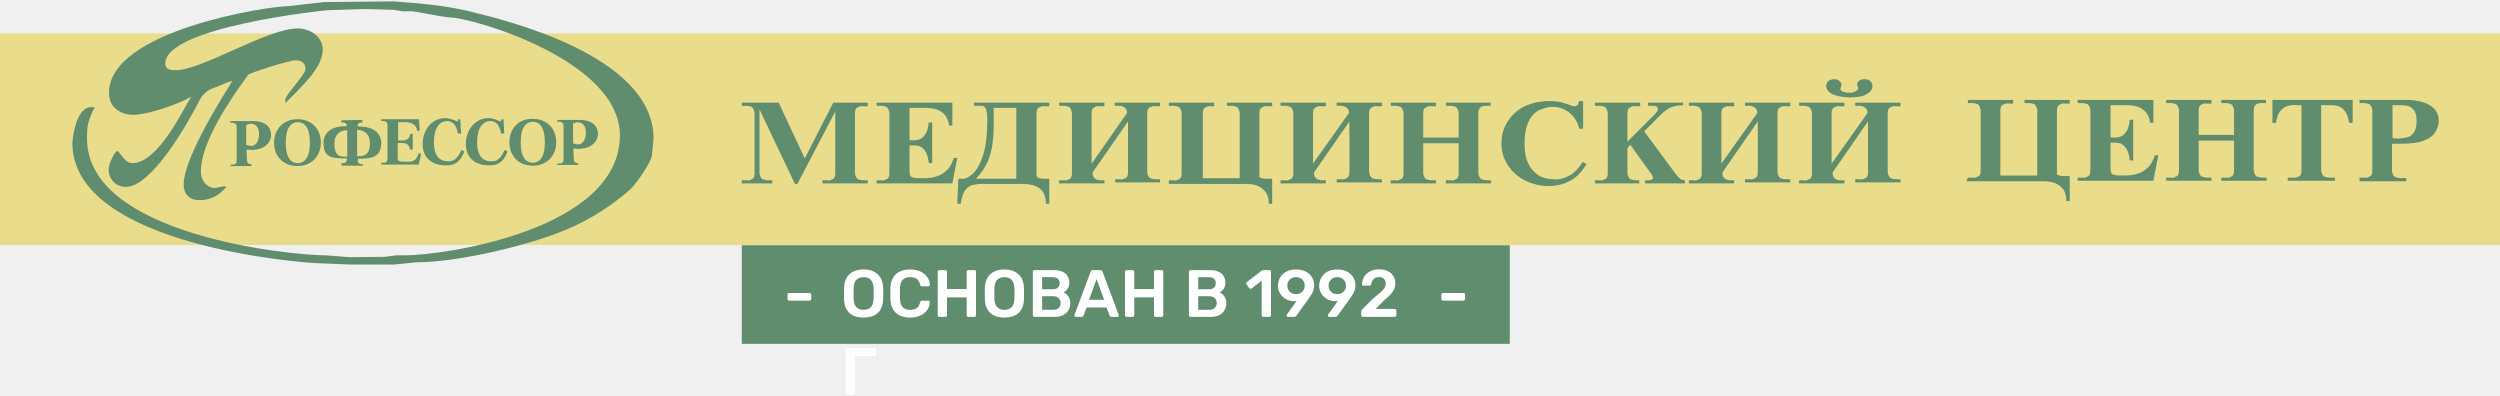
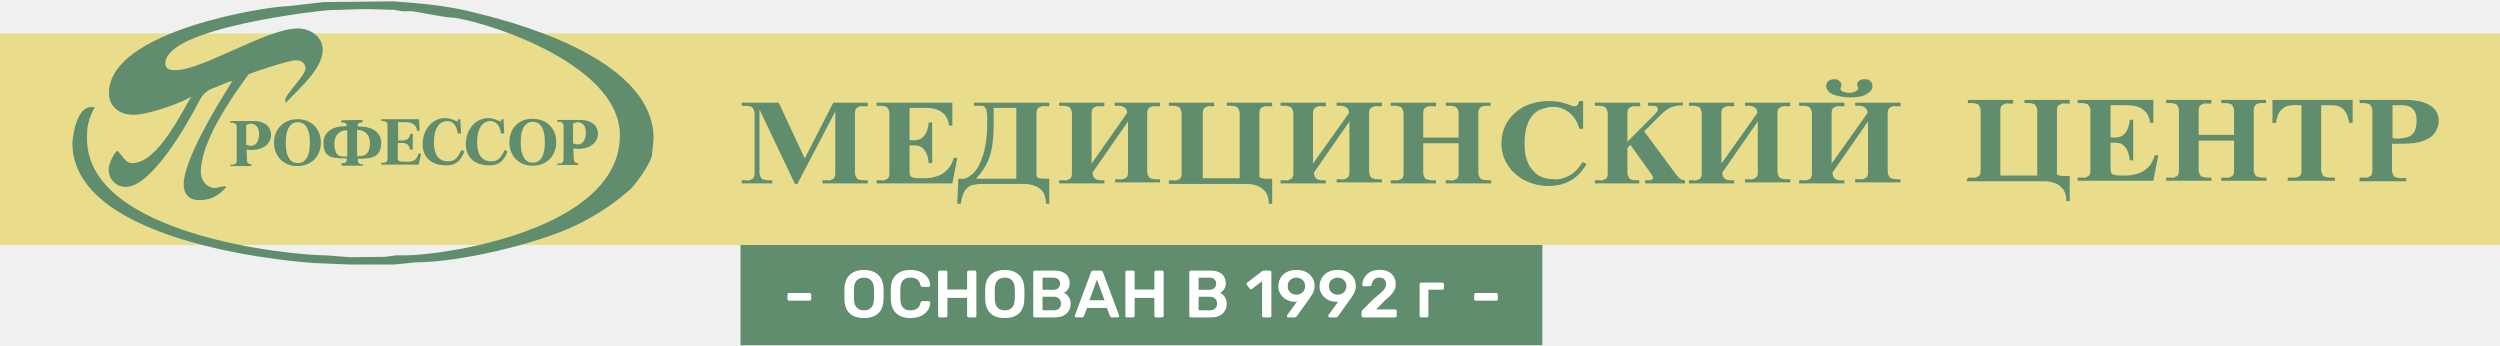
- <svg xmlns="http://www.w3.org/2000/svg" width="449" height="71" viewBox="0 0 449 71" fill="none">
+ <svg xmlns="http://www.w3.org/2000/svg" width="449" height="62" viewBox="0 0 449 62" fill="none">
  <rect y="6" width="449" height="38" fill="#E9DD8C" />
  <path d="M133.224 18.436V18.997H134.019C134.372 18.997 134.638 19.091 134.991 19.184C135.256 19.372 135.433 19.746 135.521 20.214V31.164C135.521 31.725 135.344 32.099 134.991 32.193C134.726 32.38 134.372 32.474 134.019 32.38H133.224V32.942H138.702V32.38H137.907C137.554 32.38 137.289 32.287 136.935 32.193C136.67 32.006 136.493 31.631 136.405 31.164V19.652L142.767 33.035H143.209L150.013 20.027V31.164C150.013 31.725 149.837 32.099 149.483 32.193C149.218 32.38 148.865 32.474 148.511 32.38H147.716V32.942H155.846V32.38H155.05C154.697 32.38 154.432 32.287 154.078 32.193C153.813 32.006 153.636 31.631 153.548 31.164V20.308C153.548 19.746 153.725 19.372 154.078 19.278C154.343 19.091 154.697 18.997 155.05 19.091H155.846V18.436H149.66L144.535 28.45L139.851 18.436H133.224Z" fill="#5F8D6E" />
  <path d="M171.133 18.436H157.437V18.997H158.232C158.585 18.997 158.85 19.091 159.204 19.184C159.469 19.372 159.646 19.746 159.734 20.214V31.164C159.734 31.725 159.557 32.099 159.204 32.193C158.939 32.38 158.585 32.474 158.232 32.38H157.437V32.942H171.045L171.929 28.356H171.31C170.957 29.479 170.515 30.228 169.808 30.789C169.189 31.351 168.482 31.631 167.687 31.819C166.98 32.006 166.273 32.006 165.743 32.006C165.655 32.006 165.566 32.006 165.478 32.006C165.39 32.006 165.301 32.006 165.213 32.006C164.417 32.006 163.887 31.912 163.622 31.725C163.445 31.538 163.357 31.257 163.357 30.883V26.11H163.711C164.064 26.11 164.506 26.11 164.948 26.203C165.39 26.297 165.743 26.578 166.096 27.046C166.45 27.514 166.715 28.262 166.803 29.292H167.422V21.992H166.803C166.715 23.021 166.45 23.77 166.096 24.238C165.743 24.706 165.39 24.987 164.948 25.08C164.506 25.174 164.064 25.268 163.711 25.174H163.357V19.372H166.185C167.334 19.372 168.217 19.559 168.836 19.933C169.454 20.308 169.896 20.776 170.073 21.243C170.338 21.711 170.426 22.179 170.426 22.554H171.045V18.436H171.133Z" fill="#5F8D6E" />
  <path d="M174.933 18.436V18.997H175.905C176.259 18.997 176.524 18.997 176.701 19.091C176.877 19.184 177.054 19.465 177.142 19.746C177.231 20.12 177.319 20.682 177.319 21.431C177.319 24.238 177.054 26.391 176.524 27.982C175.994 29.573 175.375 30.602 174.668 31.257C173.961 31.819 173.343 32.193 172.812 32.099H172.105L171.929 36.592H172.547C172.724 35.469 172.989 34.626 173.343 34.158C173.696 33.69 174.226 33.316 174.668 33.222C175.198 33.129 175.728 33.035 176.259 33.035H183.858C185.007 33.035 185.891 33.316 186.509 33.69C187.039 34.065 187.481 34.533 187.57 35.001C187.746 35.469 187.835 35.937 187.835 36.217V36.592H188.453V32.099H187.481C186.951 32.099 186.598 32.006 186.421 31.912C186.244 31.819 186.156 31.631 186.156 31.351V20.308C186.156 19.746 186.332 19.372 186.686 19.278C186.951 19.091 187.305 18.997 187.658 19.091H188.453V18.436H174.933ZM182.533 32.099H175.287C176.17 31.164 176.877 30.134 177.407 29.011C177.849 27.888 178.203 26.671 178.291 25.455C178.468 24.145 178.468 22.834 178.468 21.431C178.468 21.243 178.468 21.056 178.468 20.869C178.468 20.682 178.468 20.495 178.468 20.308V19.372H182.533V32.099Z" fill="#5F8D6E" />
  <path d="M196.053 29.385V20.308C196.053 19.746 196.23 19.372 196.583 19.278C196.848 19.091 197.202 18.997 197.555 19.091H198.35V18.436H190.221V18.997H191.016C191.369 18.997 191.635 19.091 191.988 19.184C192.253 19.372 192.43 19.746 192.518 20.214V31.164C192.518 31.725 192.342 32.099 191.988 32.193C191.723 32.38 191.369 32.474 191.016 32.38H190.221V32.942H198.35V32.38H197.555C197.467 32.38 197.29 32.38 197.113 32.287C196.848 32.287 196.671 32.099 196.495 31.912C196.318 31.725 196.23 31.444 196.23 30.976L202.592 21.805V30.976C202.592 31.538 202.415 31.912 202.062 32.006C201.797 32.193 201.443 32.287 201.09 32.193H200.295V32.755H208.336V32.193H207.541C207.187 32.193 206.922 32.099 206.569 32.006C206.303 31.819 206.127 31.444 206.038 30.976V20.308C206.038 19.746 206.215 19.372 206.569 19.278C206.834 19.091 207.187 18.997 207.541 19.091H208.336V18.436H200.206V18.997H201.001C201.09 18.997 201.267 18.997 201.532 19.091C201.797 19.184 201.973 19.278 202.15 19.465C202.327 19.652 202.415 19.933 202.415 20.308L196.053 29.385Z" fill="#5F8D6E" />
  <path d="M209.926 33.035H223.888C225.036 33.035 225.92 33.316 226.45 33.69C226.981 34.065 227.422 34.533 227.599 35.001C227.776 35.469 227.864 35.937 227.864 36.217V36.592H228.483V32.099H227.511C226.892 32.099 226.539 32.006 226.362 31.912C226.185 31.819 226.097 31.631 226.185 31.444V20.308C226.185 19.746 226.362 19.372 226.715 19.278C226.981 19.091 227.334 18.997 227.687 19.091H228.483V18.436H220.353V18.997H221.148C221.502 18.997 221.767 19.091 222.12 19.184C222.385 19.372 222.562 19.746 222.651 20.214V32.006H216.023V20.308C216.023 19.746 216.2 19.372 216.553 19.278C216.818 19.091 217.172 18.997 217.525 19.091H218.056V18.436H209.926V18.997H210.721C211.075 18.997 211.34 19.091 211.693 19.184C211.958 19.372 212.135 19.746 212.223 20.214V31.164C212.223 31.725 212.047 32.099 211.693 32.193C211.428 32.38 211.075 32.474 210.721 32.38H209.926V33.035Z" fill="#5F8D6E" />
  <path d="M235.818 29.385V20.308C235.818 19.746 235.994 19.372 236.348 19.278C236.613 19.091 236.966 18.997 237.32 19.091H238.115V18.436H229.985V18.997H230.781C231.134 18.997 231.399 19.091 231.753 19.184C232.018 19.372 232.195 19.746 232.283 20.214V31.164C232.283 31.725 232.106 32.099 231.753 32.193C231.488 32.38 231.134 32.474 230.781 32.38H229.985V32.942H238.115V32.38H237.32C237.231 32.38 237.055 32.38 236.878 32.287C236.613 32.287 236.436 32.099 236.259 31.912C236.083 31.725 235.994 31.444 235.994 30.976L242.357 21.805V30.976C242.357 31.538 242.18 31.912 241.826 32.006C241.561 32.193 241.208 32.287 240.854 32.193H240.059V32.755H248.189V32.193H247.394C247.04 32.193 246.775 32.099 246.422 32.006C246.156 31.819 245.98 31.444 245.891 30.976V20.308C245.891 19.746 246.068 19.372 246.422 19.278C246.687 19.091 247.04 18.997 247.394 19.091H248.189V18.436H240.059V18.997H240.854C240.943 18.997 241.12 18.997 241.385 19.091C241.65 19.184 241.826 19.278 242.003 19.465C242.18 19.652 242.268 19.933 242.268 20.308L235.818 29.385Z" fill="#5F8D6E" />
  <path d="M255.612 24.8V20.308C255.612 19.746 255.788 19.372 256.142 19.278C256.407 19.091 256.76 18.997 257.114 19.091H257.909V18.436H249.779V18.997H250.575C250.928 18.997 251.193 19.091 251.547 19.184C251.812 19.372 251.988 19.746 252.077 20.214V31.164C252.077 31.725 251.9 32.099 251.547 32.193C251.282 32.38 250.928 32.474 250.575 32.38H249.779V32.942H257.909V32.38H257.114C256.76 32.38 256.495 32.287 256.142 32.193C255.877 32.006 255.7 31.631 255.612 31.164V25.735H261.974V31.164C261.974 31.725 261.797 32.099 261.444 32.193C261.179 32.38 260.825 32.474 260.472 32.38H259.676V32.942H267.806V32.38H267.011C266.657 32.38 266.392 32.287 266.039 32.193C265.774 32.006 265.597 31.631 265.509 31.164V20.308C265.509 19.746 265.685 19.372 266.039 19.184C266.392 18.997 266.657 18.997 266.922 18.997H267.718V18.436H259.676V18.997H260.472C260.825 18.997 261.09 19.091 261.444 19.184C261.709 19.372 261.886 19.746 261.974 20.214V24.706H255.612V24.8Z" fill="#5F8D6E" />
  <path d="M284.331 18.155H283.624C283.536 18.436 283.447 18.716 283.359 18.81C283.271 18.997 283.005 19.091 282.74 19.091C282.564 19.091 282.299 18.997 282.033 18.904C281.768 18.81 281.415 18.623 280.885 18.529C280.443 18.342 280.001 18.249 279.559 18.249C279.117 18.155 278.676 18.155 278.145 18.155C276.466 18.155 274.964 18.529 273.639 19.184C272.401 19.84 271.429 20.776 270.723 21.898C270.016 23.021 269.662 24.332 269.662 25.735C269.662 27.233 270.016 28.45 270.811 29.666C271.518 30.789 272.578 31.725 273.815 32.38C275.141 33.035 276.555 33.41 278.234 33.41C278.852 33.41 279.559 33.316 280.354 33.129C281.15 32.942 281.945 32.567 282.74 32.006C283.536 31.444 284.243 30.602 284.95 29.479L284.243 29.105C283.536 30.228 282.74 31.07 281.857 31.538C280.973 32.006 280.089 32.287 279.117 32.193C277.88 32.193 276.908 31.912 276.113 31.351C275.406 30.789 274.876 30.228 274.522 29.479C274.169 28.73 273.992 27.982 273.904 27.326C273.815 26.671 273.815 26.11 273.815 25.735C273.815 23.864 274.169 22.46 274.699 21.524C275.229 20.588 275.936 19.933 276.731 19.652C277.527 19.372 278.234 19.184 278.852 19.184C280.001 19.184 281.061 19.559 281.945 20.308C282.829 21.056 283.359 21.992 283.624 23.115H284.331V18.155Z" fill="#5F8D6E" />
  <path d="M292.284 25.455V20.308C292.284 19.746 292.461 19.372 292.815 19.278C293.08 19.091 293.433 18.997 293.787 19.091H294.582V18.436H286.452V18.997H287.247C287.601 18.997 287.866 19.091 288.219 19.184C288.485 19.372 288.661 19.746 288.75 20.214V31.164C288.75 31.725 288.573 32.099 288.219 32.193C287.954 32.38 287.601 32.474 287.247 32.38H286.452V32.942H294.405V32.38H293.787C293.433 32.38 293.168 32.287 292.815 32.193C292.549 32.006 292.373 31.631 292.284 31.164V26.578L292.815 26.016L296.438 31.07C296.526 31.164 296.614 31.257 296.703 31.444C296.791 31.631 296.879 31.725 296.879 31.912C296.879 32.099 296.791 32.193 296.614 32.287C296.438 32.38 296.261 32.38 295.996 32.38H295.466V32.942H302.623V32.38C302.27 32.38 302.005 32.287 301.74 32.099C301.474 31.912 301.298 31.631 301.033 31.351L295.289 23.583L298.205 20.682C298.735 20.12 299.265 19.746 299.884 19.372C300.502 19.091 301.298 18.904 302.27 18.904V18.436H295.996V18.997H296.879C297.233 18.997 297.41 19.091 297.586 19.184C297.675 19.278 297.763 19.465 297.763 19.559C297.763 19.652 297.763 19.746 297.675 19.933C297.586 20.027 297.498 20.214 297.321 20.401L292.284 25.455Z" fill="#5F8D6E" />
  <path d="M309.161 29.385V20.308C309.161 19.746 309.338 19.372 309.692 19.278C309.957 19.091 310.31 18.997 310.664 19.091H311.459V18.436H303.329V18.997H304.124C304.478 18.997 304.743 19.091 305.096 19.184C305.362 19.372 305.538 19.746 305.627 20.214V31.164C305.627 31.725 305.45 32.099 305.096 32.193C304.831 32.38 304.478 32.474 304.124 32.38H303.329V32.942H311.459V32.38H310.664C310.575 32.38 310.398 32.38 310.222 32.287C309.957 32.287 309.78 32.099 309.603 31.912C309.426 31.725 309.338 31.444 309.338 30.976L315.7 21.805V30.976C315.7 31.538 315.524 31.912 315.17 32.006C314.905 32.193 314.552 32.287 314.198 32.193H313.403V32.755H321.533V32.193H320.737C320.384 32.193 320.119 32.099 319.765 32.006C319.5 31.819 319.323 31.444 319.235 30.976V20.308C319.235 19.746 319.412 19.372 319.765 19.278C320.03 19.091 320.384 18.997 320.737 19.091H321.533V18.436H313.403V18.997H314.198C314.287 18.997 314.463 18.997 314.728 19.091C314.994 19.184 315.17 19.278 315.347 19.465C315.524 19.652 315.612 19.933 315.612 20.308L309.161 29.385Z" fill="#5F8D6E" />
  <path d="M328.956 29.385V20.308C328.956 19.746 329.133 19.372 329.486 19.278C329.752 19.091 330.105 18.997 330.458 19.091H331.254V18.436H323.124V18.997H323.919C324.273 18.997 324.538 19.091 324.891 19.184C325.156 19.372 325.333 19.746 325.422 20.214V31.163C325.422 31.725 325.245 32.099 324.891 32.193C324.626 32.38 324.273 32.474 323.919 32.38H323.124V32.942H331.254V32.38H330.458C330.37 32.38 330.193 32.38 330.017 32.287C329.752 32.287 329.575 32.099 329.398 31.912C329.221 31.725 329.133 31.444 329.133 30.976L335.495 21.805V30.976C335.495 31.538 335.319 31.912 334.965 32.006C334.7 32.193 334.347 32.287 333.993 32.193H333.198V32.755H341.328V32.193H340.532C340.179 32.193 339.914 32.099 339.56 32.006C339.295 31.819 339.118 31.444 339.03 30.976V20.308C339.03 19.746 339.207 19.372 339.56 19.278C339.825 19.091 340.179 18.997 340.532 19.091H341.328V18.436H333.198V18.997H333.993C334.081 18.997 334.258 18.997 334.523 19.091C334.788 19.184 334.965 19.278 335.142 19.465C335.319 19.652 335.407 19.933 335.407 20.308L328.956 29.385ZM332.137 16.658C331.607 16.658 331.254 16.564 330.989 16.47C330.724 16.283 330.547 16.19 330.547 16.003C330.547 15.909 330.547 15.722 330.635 15.628C330.724 15.441 330.724 15.347 330.724 15.16C330.724 14.973 330.635 14.786 330.37 14.599C330.193 14.318 329.84 14.224 329.398 14.224C329.045 14.224 328.691 14.318 328.426 14.505C328.161 14.692 327.984 15.067 327.984 15.441C327.984 16.003 328.338 16.47 328.956 16.845C329.663 17.219 330.724 17.406 332.137 17.5C333.64 17.5 334.7 17.313 335.319 16.845C336.026 16.47 336.291 16.003 336.291 15.441C336.291 15.067 336.114 14.692 335.849 14.505C335.584 14.318 335.319 14.224 334.877 14.224C334.435 14.224 334.17 14.318 333.905 14.505C333.64 14.692 333.551 14.88 333.551 15.067C333.551 15.254 333.551 15.347 333.64 15.535C333.728 15.722 333.728 15.815 333.728 15.909C333.728 16.096 333.551 16.19 333.286 16.377C333.021 16.564 332.668 16.658 332.137 16.658Z" fill="#5F8D6E" />
-   <rect x="133.224" y="44.047" width="137.931" height="17.707" fill="#5F8D6E" />
+   <rect x="133" y="44" width="144" height="18" fill="#5F8D6E" />
  <path d="M353.168 32.552H367.13C368.279 32.552 369.162 32.832 369.693 33.207C370.223 33.581 370.665 34.049 370.841 34.517C371.018 34.985 371.106 35.453 371.106 35.734V36.108H371.725V31.616H370.753C370.134 31.616 369.781 31.522 369.604 31.429C369.427 31.335 369.339 31.148 369.427 30.961V19.824C369.427 19.262 369.604 18.888 369.958 18.794C370.223 18.607 370.576 18.514 370.93 18.607H371.725V17.952H363.595V18.514H364.391C364.744 18.514 365.009 18.607 365.363 18.701C365.628 18.888 365.804 19.262 365.893 19.73V31.522H359.265V19.824C359.265 19.262 359.442 18.888 359.795 18.794C360.061 18.607 360.414 18.514 360.767 18.607H361.563V17.952H353.433V18.514H354.228C354.582 18.514 354.847 18.607 355.2 18.701C355.465 18.888 355.642 19.262 355.731 19.73V30.68C355.731 31.241 355.554 31.616 355.2 31.709C354.935 31.897 354.582 31.99 354.228 31.897H353.433L353.168 32.552Z" fill="#5F8D6E" />
  <path d="M386.747 17.952H373.139V18.514H373.934C374.287 18.514 374.553 18.607 374.906 18.701C375.171 18.888 375.348 19.262 375.436 19.73V30.68C375.436 31.241 375.259 31.616 374.906 31.709C374.641 31.897 374.287 31.99 373.934 31.897H373.139V32.458H386.747L387.631 27.872H387.012C386.659 28.995 386.217 29.744 385.51 30.306C384.891 30.867 384.184 31.148 383.389 31.335C382.682 31.522 381.975 31.522 381.445 31.522C381.357 31.522 381.268 31.522 381.18 31.522C381.092 31.522 381.003 31.522 380.915 31.522C380.12 31.522 379.589 31.429 379.324 31.241C379.148 31.054 379.059 30.773 379.059 30.399V25.626H379.413C379.766 25.626 380.208 25.626 380.65 25.72C381.092 25.813 381.445 26.094 381.799 26.562C382.152 27.03 382.417 27.779 382.506 28.808H383.124V21.508H382.506C382.417 22.538 382.152 23.287 381.799 23.755C381.445 24.223 381.092 24.503 380.65 24.597C380.208 24.69 379.766 24.784 379.413 24.69H379.059V18.888H381.887C383.036 18.888 383.919 19.075 384.538 19.45C385.157 19.824 385.598 20.292 385.775 20.76C386.04 21.228 386.129 21.696 386.129 22.07H386.747V17.952Z" fill="#5F8D6E" />
  <path d="M394.877 24.316V19.824C394.877 19.262 395.054 18.888 395.407 18.794C395.672 18.607 396.026 18.514 396.379 18.607H397.175V17.952H389.045V18.514H389.84C390.194 18.514 390.459 18.607 390.812 18.701C391.077 18.888 391.254 19.262 391.342 19.73V30.68C391.342 31.241 391.166 31.616 390.812 31.709C390.547 31.897 390.194 31.99 389.84 31.897H389.045V32.458H397.175V31.897H396.379C396.026 31.897 395.761 31.803 395.407 31.709C395.142 31.522 394.965 31.148 394.877 30.68V25.252H401.24V30.68C401.24 31.241 401.063 31.616 400.709 31.709C400.444 31.897 400.091 31.99 399.737 31.897H398.942V32.458H407.072V31.897H406.276C405.923 31.897 405.658 31.803 405.304 31.709C405.039 31.522 404.863 31.148 404.774 30.68V19.824C404.774 19.262 404.951 18.888 405.304 18.701C405.658 18.514 405.923 18.514 406.188 18.514H406.983V17.952H398.942V18.514H399.737C400.091 18.514 400.356 18.607 400.709 18.701C400.974 18.888 401.151 19.262 401.24 19.73V24.223H394.877V24.316Z" fill="#5F8D6E" />
  <path d="M417.322 18.888H418.029C418.559 18.888 419.089 18.888 419.62 18.982C420.15 19.075 420.68 19.356 421.033 19.824C421.475 20.292 421.74 21.041 421.917 22.07H422.536V17.952H408.132V22.07H408.75C408.927 21.041 409.192 20.292 409.634 19.824C410.076 19.356 410.518 19.075 411.048 18.982C411.578 18.888 412.108 18.794 412.639 18.888H413.345V30.68C413.345 31.241 413.169 31.616 412.815 31.709C412.55 31.897 412.197 31.99 411.843 31.897H410.871V32.458H419.354V31.897H418.382C418.029 31.897 417.764 31.803 417.41 31.709C417.145 31.522 416.969 31.148 416.88 30.68V18.888H417.322Z" fill="#5F8D6E" />
  <path d="M423.773 32.552H432.168V31.99H431.108C430.754 31.99 430.489 31.897 430.136 31.803C429.871 31.616 429.694 31.241 429.606 30.773V25.813C429.871 25.813 430.224 25.813 430.489 25.813C430.754 25.813 431.108 25.813 431.373 25.813C433.14 25.813 434.554 25.626 435.526 25.158C436.498 24.784 437.117 24.223 437.47 23.567C437.824 22.912 438 22.351 438 21.696C438 20.853 437.735 20.198 437.294 19.637C436.852 19.169 436.322 18.794 435.615 18.514C434.996 18.233 434.289 18.139 433.759 18.046C433.14 17.952 432.698 17.952 432.345 17.952H423.773V18.514H424.569C424.922 18.514 425.187 18.607 425.541 18.701C425.806 18.888 425.983 19.262 426.071 19.73V30.68C426.071 31.241 425.894 31.616 425.541 31.709C425.276 31.897 424.922 31.99 424.569 31.897H423.773V32.552ZM429.694 18.888H430.843C431.285 18.888 431.726 18.888 432.257 18.982C432.787 19.075 433.14 19.356 433.494 19.73C433.847 20.105 434.024 20.76 434.024 21.696C434.024 22.631 433.847 23.38 433.494 23.848C433.14 24.316 432.698 24.597 432.168 24.69C431.638 24.784 431.196 24.878 430.754 24.878C430.578 24.878 430.401 24.878 430.224 24.878C430.047 24.878 429.871 24.784 429.694 24.784V18.888Z" fill="#5F8D6E" />
  <path d="M84.515 2.085C80.045 0.968 75.115 0.574 70.646 0.245L58.157 0.376L51.781 1.099C48.232 1.099 19.573 5.438 19.573 16.677C19.573 19.307 21.611 20.621 23.977 20.621C26.541 20.621 32.456 18.584 34.362 17.335C32.982 19.438 28.447 29.298 23.78 29.298C22.531 29.298 22.071 28.049 21.085 27.063C20.362 27.523 19.507 29.627 19.507 30.415C19.507 32.124 20.756 33.57 22.597 33.57C27.264 33.57 33.705 22.133 35.611 18.452C35.743 18.255 35.809 18.058 35.874 17.926C36.203 17.335 36.926 16.349 38.109 15.889C38.635 15.757 40.673 14.837 40.738 14.837C41.133 14.706 41.461 14.574 41.724 14.508C41.593 14.706 41.461 14.903 41.396 15.1C41.396 15.1 41.396 15.1 41.33 15.1V15.166C41.133 15.494 41.001 15.757 41.001 15.757C38.766 19.241 32.982 28.903 32.982 33.11C32.982 34.754 33.902 35.937 35.743 35.937C37.452 35.937 38.898 35.542 40.607 33.636C40.475 33.505 40.475 33.439 40.475 33.439C39.687 33.505 38.832 33.767 38.635 33.767C37.123 33.767 36.072 32.387 36.072 30.875C36.072 25.617 41.133 18.124 44.616 13.391C44.682 13.194 51.781 10.828 53.161 10.828C53.95 10.828 54.87 11.222 54.87 12.339C54.87 13.457 51.255 17.006 51.255 17.861V18.518C54.279 15.429 57.96 12.142 57.96 8.921C57.96 6.555 55.659 5.109 53.49 5.109C47.969 5.109 36.269 12.602 31.602 12.602C31.207 12.602 29.696 12.734 29.696 11.419C29.63 4.912 57.763 1.888 59.011 1.822L65.585 1.625L70.646 1.757C71.237 1.822 72.092 2.02 72.289 2.02H73.932C74.524 2.02 79.914 3.137 80.9 3.137C84.778 3.203 111.333 10.762 111.333 24.302C111.333 41.327 79.717 45.862 72.683 45.862H71.172C70.974 45.862 69.791 46.059 69.134 46.125L62.824 46.191L58.617 45.862C51.913 45.862 15.629 42.181 15.629 24.894C15.629 22.593 15.761 21.739 17.01 19.241H16.352C13.592 19.241 13 25.091 13 25.683C13 44.547 56.119 47.242 56.448 47.242L62.758 47.505H70.843L74.721 47.111C82.674 47.111 96.347 43.759 102.854 40.735C106.272 39.157 109.624 37.12 113.108 34.096C113.962 33.373 117.117 29.101 117.117 27.655C117.117 27.457 117.38 25.091 117.38 24.894C117.38 9.907 90.431 3.531 84.515 2.085Z" fill="#5F8D6E" />
  <path d="M57.631 25.617C57.631 23.185 55.988 21.41 53.425 21.41C50.927 21.41 49.218 23.185 49.218 25.617C49.218 28.049 50.861 29.823 53.425 29.823C55.988 29.823 57.631 27.983 57.631 25.617ZM51.321 25.617C51.321 22.79 52.373 21.936 53.49 21.936C54.608 21.936 55.659 22.79 55.659 25.617C55.659 28.443 54.608 29.298 53.49 29.298C52.373 29.298 51.321 28.509 51.321 25.617Z" fill="#5F8D6E" />
  <path d="M62.035 22.659C58.945 22.659 58.091 24.434 58.091 25.551C58.091 28.18 59.34 28.443 62.035 28.443H62.298V28.64C62.298 29.232 61.837 29.298 61.575 29.298H61.312L61.377 29.758H65.19V29.495H64.993C64.664 29.495 64.269 29.363 64.269 28.838V28.509H64.532C67.227 28.509 68.41 27.983 68.476 25.617C68.476 24.499 67.688 22.725 64.532 22.725H64.269V22.462C64.269 22.265 64.401 22.002 64.993 22.002H65.124L65.058 21.541L61.312 21.607V22.002H61.575C62.232 22.002 62.298 22.462 62.298 22.593V22.659H62.035ZM64.138 23.316C65.387 23.316 66.439 24.105 66.439 25.683C66.439 28.115 65.058 28.049 64.138 28.049V23.316ZM62.363 23.382V28.115C61.377 28.115 60.063 28.378 60.063 25.748C60.063 24.105 61.18 23.382 62.363 23.382Z" fill="#5F8D6E" />
  <path d="M68.871 29.232H68.477V29.561H75.181L75.641 27.654L75.181 27.523C74.721 29.363 73.406 29.035 72.618 29.035C72.552 29.035 72.42 29.035 72.355 29.035C71.5 29.035 71.434 28.772 71.434 28.377V25.682H71.632C72.157 25.682 73.538 25.485 73.604 26.866H74.129V24.039H73.669C73.538 25.419 72.223 25.222 71.697 25.222H71.5V21.936H72.815C74.524 21.936 74.852 22.922 74.918 23.513L75.378 23.448L75.247 21.41H68.477V21.739H68.871C69.134 21.739 69.594 21.87 69.594 22.462V28.509C69.594 29.1 69.2 29.232 68.871 29.232Z" fill="#5F8D6E" />
  <path d="M81.294 21.476C80.834 21.344 80.44 21.213 79.98 21.213C77.482 21.213 75.904 23.448 75.904 25.88C75.904 28.312 77.548 29.692 80.045 29.692C80.966 29.692 82.477 29.692 83.398 27.194L82.872 26.931C82.083 28.706 81.426 28.969 80.44 28.969C77.942 28.969 77.942 26.274 77.942 25.551C77.942 22.396 79.388 21.739 80.308 21.739C81.426 21.739 82.083 22.725 82.214 23.974H82.806L82.675 21.41L82.214 21.476C82.149 21.805 82.543 21.805 82.214 21.805C82.017 21.805 81.82 21.673 81.294 21.476Z" fill="#5F8D6E" />
  <path d="M99.896 25.551C99.896 23.119 98.253 21.345 95.689 21.345C93.126 21.279 91.482 23.119 91.482 25.551C91.482 27.983 93.126 29.758 95.689 29.758C98.253 29.758 99.896 27.918 99.896 25.551ZM93.52 25.551C93.52 22.725 94.572 21.87 95.689 21.87C96.807 21.87 97.858 22.725 97.858 25.551C97.858 28.378 96.807 29.232 95.689 29.232C94.572 29.232 93.52 28.378 93.52 25.551Z" fill="#5F8D6E" />
  <path d="M100.488 29.363H100.094V29.626H103.84V29.298C103.577 29.298 103.052 29.232 103.052 28.575L102.986 26.669C103.315 26.669 103.577 26.734 103.84 26.734C106.535 26.734 107.39 25.091 107.39 24.105C107.39 21.739 104.958 21.541 104.301 21.541H100.094V21.87H100.488C100.751 21.87 101.211 22.002 101.211 22.593V28.64C101.211 29.232 100.817 29.363 100.488 29.363ZM102.92 22.199L103.643 21.936C104.235 21.936 105.221 22.199 105.221 23.776C105.221 25.42 104.432 25.945 103.775 25.945C103.577 25.945 103.117 25.814 102.92 25.748V22.199Z" fill="#5F8D6E" />
  <path d="M89.051 21.476C88.591 21.344 88.197 21.213 87.736 21.213C85.239 21.213 83.661 23.448 83.661 25.88C83.661 28.312 85.304 29.692 87.802 29.692C88.722 29.692 90.234 29.692 91.154 27.194L90.629 26.931C89.84 28.706 89.183 28.969 88.197 28.969C85.699 28.969 85.699 26.274 85.699 25.551C85.699 22.396 87.145 21.739 88.065 21.739C89.183 21.739 89.84 22.725 89.971 23.974H90.563L90.431 21.41L89.971 21.476C89.906 21.805 90.3 21.805 89.971 21.805C89.774 21.805 89.577 21.673 89.051 21.476Z" fill="#5F8D6E" />
  <path d="M41.79 29.561H41.395V29.824H45.142V29.495C44.879 29.495 44.353 29.429 44.353 28.772L44.288 26.866C44.616 26.866 44.879 26.931 45.142 26.931C47.837 26.931 48.692 25.288 48.692 24.302C48.692 21.936 46.26 21.739 45.602 21.739H41.395V22.067H41.79C42.053 22.067 42.513 22.199 42.513 22.791V28.838C42.513 29.429 42.118 29.561 41.79 29.561ZM44.222 22.462L44.945 22.199C45.536 22.199 46.523 22.462 46.523 24.039C46.523 25.683 45.734 26.209 45.076 26.209C44.879 26.209 44.419 26.077 44.222 26.011V22.462Z" fill="#5F8D6E" />
-   <path d="M155.095 57.031C154.383 57.031 153.771 56.915 153.259 56.683C152.747 56.443 152.347 56.079 152.059 55.591C151.771 55.095 151.615 54.479 151.591 53.743C151.583 53.399 151.579 53.059 151.579 52.723C151.579 52.387 151.583 52.043 151.591 51.691C151.615 50.963 151.775 50.355 152.071 49.867C152.367 49.379 152.771 49.011 153.283 48.763C153.803 48.515 154.407 48.391 155.095 48.391C155.783 48.391 156.387 48.515 156.907 48.763C157.427 49.011 157.835 49.379 158.131 49.867C158.427 50.355 158.587 50.963 158.611 51.691C158.627 52.043 158.635 52.387 158.635 52.723C158.635 53.059 158.627 53.399 158.611 53.743C158.587 54.479 158.431 55.095 158.143 55.591C157.855 56.079 157.451 56.443 156.931 56.683C156.419 56.915 155.807 57.031 155.095 57.031ZM155.095 55.651C155.615 55.651 156.039 55.499 156.367 55.195C156.695 54.883 156.871 54.379 156.895 53.683C156.911 53.331 156.919 53.007 156.919 52.711C156.919 52.407 156.911 52.083 156.895 51.739C156.879 51.275 156.791 50.899 156.631 50.611C156.479 50.315 156.271 50.103 156.007 49.975C155.743 49.839 155.439 49.771 155.095 49.771C154.759 49.771 154.459 49.839 154.195 49.975C153.931 50.103 153.719 50.315 153.559 50.611C153.407 50.899 153.323 51.275 153.307 51.739C153.299 52.083 153.295 52.407 153.295 52.711C153.295 53.007 153.299 53.331 153.307 53.683C153.331 54.379 153.507 54.883 153.835 55.195C154.163 55.499 154.583 55.651 155.095 55.651ZM163.45 57.031C162.706 57.031 162.074 56.903 161.554 56.647C161.042 56.383 160.65 56.011 160.378 55.531C160.106 55.043 159.954 54.459 159.922 53.779C159.914 53.451 159.91 53.099 159.91 52.723C159.91 52.347 159.914 51.987 159.922 51.643C159.954 50.971 160.106 50.391 160.378 49.903C160.658 49.415 161.054 49.043 161.566 48.787C162.086 48.523 162.714 48.391 163.45 48.391C163.994 48.391 164.482 48.463 164.914 48.607C165.346 48.751 165.714 48.951 166.018 49.207C166.322 49.455 166.558 49.747 166.726 50.083C166.894 50.419 166.982 50.783 166.99 51.175C166.998 51.247 166.974 51.307 166.918 51.355C166.87 51.403 166.81 51.427 166.738 51.427H165.598C165.51 51.427 165.438 51.407 165.382 51.367C165.326 51.319 165.286 51.243 165.262 51.139C165.134 50.611 164.914 50.251 164.602 50.059C164.29 49.867 163.902 49.771 163.438 49.771C162.902 49.771 162.474 49.923 162.154 50.227C161.834 50.523 161.662 51.015 161.638 51.703C161.614 52.359 161.614 53.031 161.638 53.719C161.662 54.407 161.834 54.903 162.154 55.207C162.474 55.503 162.902 55.651 163.438 55.651C163.902 55.651 164.29 55.555 164.602 55.363C164.914 55.163 165.134 54.803 165.262 54.283C165.286 54.171 165.326 54.095 165.382 54.055C165.438 54.015 165.51 53.995 165.598 53.995H166.738C166.81 53.995 166.87 54.019 166.918 54.067C166.974 54.115 166.998 54.175 166.99 54.247C166.982 54.639 166.894 55.003 166.726 55.339C166.558 55.675 166.322 55.971 166.018 56.227C165.714 56.475 165.346 56.671 164.914 56.815C164.482 56.959 163.994 57.031 163.45 57.031ZM168.702 56.911C168.622 56.911 168.554 56.887 168.498 56.839C168.442 56.783 168.414 56.711 168.414 56.623V48.811C168.414 48.723 168.442 48.651 168.498 48.595C168.554 48.539 168.622 48.511 168.702 48.511H169.794C169.882 48.511 169.95 48.539 169.998 48.595C170.054 48.651 170.082 48.723 170.082 48.811V51.907H173.622V48.811C173.622 48.723 173.65 48.651 173.706 48.595C173.762 48.539 173.83 48.511 173.91 48.511H174.99C175.078 48.511 175.15 48.539 175.206 48.595C175.262 48.651 175.29 48.723 175.29 48.811V56.623C175.29 56.703 175.262 56.771 175.206 56.827C175.15 56.883 175.078 56.911 174.99 56.911H173.91C173.83 56.911 173.762 56.883 173.706 56.827C173.65 56.771 173.622 56.703 173.622 56.623V53.407H170.082V56.623C170.082 56.703 170.054 56.771 169.998 56.827C169.95 56.883 169.882 56.911 169.794 56.911H168.702ZM180.384 57.031C179.672 57.031 179.06 56.915 178.548 56.683C178.036 56.443 177.636 56.079 177.348 55.591C177.06 55.095 176.904 54.479 176.88 53.743C176.872 53.399 176.868 53.059 176.868 52.723C176.868 52.387 176.872 52.043 176.88 51.691C176.904 50.963 177.064 50.355 177.36 49.867C177.656 49.379 178.06 49.011 178.572 48.763C179.092 48.515 179.696 48.391 180.384 48.391C181.072 48.391 181.676 48.515 182.196 48.763C182.716 49.011 183.124 49.379 183.42 49.867C183.716 50.355 183.876 50.963 183.9 51.691C183.916 52.043 183.924 52.387 183.924 52.723C183.924 53.059 183.916 53.399 183.9 53.743C183.876 54.479 183.72 55.095 183.432 55.591C183.144 56.079 182.74 56.443 182.22 56.683C181.708 56.915 181.096 57.031 180.384 57.031ZM180.384 55.651C180.904 55.651 181.328 55.499 181.656 55.195C181.984 54.883 182.16 54.379 182.184 53.683C182.2 53.331 182.208 53.007 182.208 52.711C182.208 52.407 182.2 52.083 182.184 51.739C182.168 51.275 182.08 50.899 181.92 50.611C181.768 50.315 181.56 50.103 181.296 49.975C181.032 49.839 180.728 49.771 180.384 49.771C180.048 49.771 179.748 49.839 179.484 49.975C179.22 50.103 179.008 50.315 178.848 50.611C178.696 50.899 178.612 51.275 178.596 51.739C178.588 52.083 178.584 52.407 178.584 52.711C178.584 53.007 178.588 53.331 178.596 53.683C178.62 54.379 178.796 54.883 179.124 55.195C179.452 55.499 179.872 55.651 180.384 55.651ZM185.787 56.911C185.707 56.911 185.639 56.883 185.583 56.827C185.527 56.771 185.499 56.703 185.499 56.623V48.811C185.499 48.723 185.527 48.651 185.583 48.595C185.639 48.539 185.707 48.511 185.787 48.511H189.267C189.915 48.511 190.443 48.611 190.851 48.811C191.259 49.003 191.559 49.271 191.751 49.615C191.951 49.959 192.051 50.359 192.051 50.815C192.051 51.119 191.995 51.387 191.883 51.619C191.779 51.843 191.647 52.027 191.487 52.171C191.335 52.315 191.183 52.427 191.031 52.507C191.343 52.651 191.619 52.891 191.859 53.227C192.099 53.563 192.219 53.963 192.219 54.427C192.219 54.907 192.111 55.335 191.895 55.711C191.679 56.087 191.359 56.383 190.935 56.599C190.511 56.807 189.987 56.911 189.363 56.911H185.787ZM187.167 55.639H189.171C189.603 55.639 189.931 55.523 190.155 55.291C190.379 55.051 190.491 54.763 190.491 54.427C190.491 54.075 190.375 53.783 190.143 53.551C189.919 53.319 189.595 53.203 189.171 53.203H187.167V55.639ZM187.167 51.955H189.051C189.475 51.955 189.791 51.855 189.999 51.655C190.215 51.447 190.323 51.179 190.323 50.851C190.323 50.515 190.215 50.255 189.999 50.071C189.791 49.879 189.475 49.783 189.051 49.783H187.167V51.955ZM193.21 56.911C193.146 56.911 193.086 56.887 193.03 56.839C192.982 56.791 192.958 56.731 192.958 56.659C192.958 56.627 192.966 56.591 192.982 56.551L195.874 48.811C195.898 48.731 195.942 48.663 196.006 48.607C196.078 48.543 196.174 48.511 196.294 48.511H197.602C197.722 48.511 197.814 48.543 197.878 48.607C197.942 48.663 197.99 48.731 198.022 48.811L200.914 56.551C200.922 56.591 200.926 56.627 200.926 56.659C200.926 56.731 200.902 56.791 200.854 56.839C200.806 56.887 200.75 56.911 200.686 56.911H199.642C199.53 56.911 199.446 56.887 199.39 56.839C199.342 56.783 199.31 56.731 199.294 56.683L198.73 55.219H195.166L194.602 56.683C194.586 56.731 194.55 56.783 194.494 56.839C194.446 56.887 194.366 56.911 194.254 56.911H193.21ZM195.586 53.839H198.31L196.942 50.131L195.586 53.839ZM202.334 56.911C202.254 56.911 202.186 56.887 202.13 56.839C202.074 56.783 202.046 56.711 202.046 56.623V48.811C202.046 48.723 202.074 48.651 202.13 48.595C202.186 48.539 202.254 48.511 202.334 48.511H203.426C203.514 48.511 203.582 48.539 203.63 48.595C203.686 48.651 203.714 48.723 203.714 48.811V51.907H207.254V48.811C207.254 48.723 207.282 48.651 207.338 48.595C207.394 48.539 207.462 48.511 207.542 48.511H208.622C208.71 48.511 208.782 48.539 208.838 48.595C208.894 48.651 208.922 48.723 208.922 48.811V56.623C208.922 56.703 208.894 56.771 208.838 56.827C208.782 56.883 208.71 56.911 208.622 56.911H207.542C207.462 56.911 207.394 56.883 207.338 56.827C207.282 56.771 207.254 56.703 207.254 56.623V53.407H203.714V56.623C203.714 56.703 203.686 56.771 203.63 56.827C203.582 56.883 203.514 56.911 203.426 56.911H202.334ZM213.819 56.911C213.739 56.911 213.671 56.883 213.615 56.827C213.559 56.771 213.531 56.703 213.531 56.623V48.811C213.531 48.723 213.559 48.651 213.615 48.595C213.671 48.539 213.739 48.511 213.819 48.511H217.299C217.947 48.511 218.475 48.611 218.883 48.811C219.291 49.003 219.591 49.271 219.783 49.615C219.983 49.959 220.083 50.359 220.083 50.815C220.083 51.119 220.027 51.387 219.915 51.619C219.811 51.843 219.679 52.027 219.519 52.171C219.367 52.315 219.215 52.427 219.063 52.507C219.375 52.651 219.651 52.891 219.891 53.227C220.131 53.563 220.251 53.963 220.251 54.427C220.251 54.907 220.143 55.335 219.927 55.711C219.711 56.087 219.391 56.383 218.967 56.599C218.543 56.807 218.019 56.911 217.395 56.911H213.819ZM215.199 55.639H217.203C217.635 55.639 217.963 55.523 218.187 55.291C218.411 55.051 218.523 54.763 218.523 54.427C218.523 54.075 218.407 53.783 218.175 53.551C217.951 53.319 217.627 53.203 217.203 53.203H215.199V55.639ZM215.199 51.955H217.083C217.507 51.955 217.823 51.855 218.031 51.655C218.247 51.447 218.355 51.179 218.355 50.851C218.355 50.515 218.247 50.255 218.031 50.071C217.823 49.879 217.507 49.783 217.083 49.783H215.199V51.955ZM226.887 56.911C226.799 56.911 226.727 56.883 226.671 56.827C226.623 56.771 226.599 56.703 226.599 56.623V50.407L224.775 51.811C224.703 51.859 224.631 51.879 224.559 51.871C224.487 51.855 224.423 51.811 224.367 51.739L223.863 51.091C223.815 51.019 223.795 50.943 223.803 50.863C223.819 50.783 223.863 50.719 223.935 50.671L226.623 48.595C226.671 48.555 226.719 48.531 226.767 48.523C226.815 48.515 226.867 48.511 226.923 48.511H227.979C228.059 48.511 228.127 48.539 228.183 48.595C228.239 48.651 228.267 48.719 228.267 48.799V56.623C228.267 56.703 228.239 56.771 228.183 56.827C228.127 56.883 228.059 56.911 227.979 56.911H226.887ZM231.326 56.911C231.254 56.911 231.194 56.887 231.146 56.839C231.098 56.783 231.074 56.719 231.074 56.647C231.074 56.607 231.078 56.575 231.086 56.551C231.102 56.527 231.114 56.507 231.122 56.491L232.886 54.055C232.726 54.095 232.558 54.111 232.382 54.103C231.982 54.095 231.606 54.019 231.254 53.875C230.91 53.723 230.606 53.523 230.342 53.275C230.086 53.019 229.882 52.727 229.73 52.399C229.586 52.063 229.514 51.699 229.514 51.307C229.514 50.947 229.582 50.595 229.718 50.251C229.854 49.899 230.054 49.583 230.318 49.303C230.59 49.023 230.926 48.803 231.326 48.643C231.734 48.475 232.21 48.391 232.754 48.391C233.29 48.391 233.762 48.467 234.17 48.619C234.578 48.771 234.918 48.983 235.19 49.255C235.47 49.519 235.678 49.823 235.814 50.167C235.958 50.511 236.03 50.875 236.03 51.259C236.03 51.603 235.974 51.923 235.862 52.219C235.75 52.515 235.61 52.787 235.442 53.035C235.282 53.275 235.122 53.511 234.962 53.743L232.85 56.671C232.818 56.711 232.77 56.763 232.706 56.827C232.65 56.883 232.562 56.911 232.442 56.911H231.326ZM232.766 52.831C233.054 52.831 233.314 52.771 233.546 52.651C233.786 52.523 233.974 52.347 234.11 52.123C234.254 51.891 234.326 51.619 234.326 51.307C234.326 50.987 234.254 50.715 234.11 50.491C233.974 50.259 233.786 50.083 233.546 49.963C233.306 49.835 233.046 49.771 232.766 49.771C232.478 49.771 232.214 49.835 231.974 49.963C231.742 50.083 231.554 50.259 231.41 50.491C231.274 50.715 231.206 50.987 231.206 51.307C231.206 51.619 231.274 51.891 231.41 52.123C231.554 52.347 231.742 52.523 231.974 52.651C232.214 52.771 232.478 52.831 232.766 52.831ZM238.732 56.911C238.66 56.911 238.6 56.887 238.552 56.839C238.504 56.783 238.48 56.719 238.48 56.647C238.48 56.607 238.484 56.575 238.492 56.551C238.508 56.527 238.52 56.507 238.528 56.491L240.292 54.055C240.132 54.095 239.964 54.111 239.788 54.103C239.388 54.095 239.012 54.019 238.66 53.875C238.316 53.723 238.012 53.523 237.748 53.275C237.492 53.019 237.288 52.727 237.136 52.399C236.992 52.063 236.92 51.699 236.92 51.307C236.92 50.947 236.988 50.595 237.124 50.251C237.26 49.899 237.46 49.583 237.724 49.303C237.996 49.023 238.332 48.803 238.732 48.643C239.14 48.475 239.616 48.391 240.16 48.391C240.696 48.391 241.168 48.467 241.576 48.619C241.984 48.771 242.324 48.983 242.596 49.255C242.876 49.519 243.084 49.823 243.22 50.167C243.364 50.511 243.436 50.875 243.436 51.259C243.436 51.603 243.38 51.923 243.268 52.219C243.156 52.515 243.016 52.787 242.848 53.035C242.688 53.275 242.528 53.511 242.368 53.743L240.256 56.671C240.224 56.711 240.176 56.763 240.112 56.827C240.056 56.883 239.968 56.911 239.848 56.911H238.732ZM240.172 52.831C240.46 52.831 240.72 52.771 240.952 52.651C241.192 52.523 241.38 52.347 241.516 52.123C241.66 51.891 241.732 51.619 241.732 51.307C241.732 50.987 241.66 50.715 241.516 50.491C241.38 50.259 241.192 50.083 240.952 49.963C240.712 49.835 240.452 49.771 240.172 49.771C239.884 49.771 239.62 49.835 239.38 49.963C239.148 50.083 238.96 50.259 238.816 50.491C238.68 50.715 238.612 50.987 238.612 51.307C238.612 51.619 238.68 51.891 238.816 52.123C238.96 52.347 239.148 52.523 239.38 52.651C239.62 52.771 239.884 52.831 240.172 52.831ZM244.759 56.911C244.679 56.911 244.611 56.883 244.555 56.827C244.499 56.771 244.471 56.703 244.471 56.623V56.011C244.471 55.939 244.487 55.855 244.519 55.759C244.559 55.655 244.643 55.551 244.771 55.447L246.667 53.563C247.195 53.147 247.619 52.795 247.939 52.507C248.267 52.211 248.503 51.943 248.647 51.703C248.799 51.455 248.875 51.211 248.875 50.971C248.875 50.611 248.775 50.319 248.575 50.095C248.383 49.871 248.075 49.759 247.651 49.759C247.371 49.759 247.135 49.819 246.943 49.939C246.751 50.051 246.599 50.203 246.487 50.395C246.383 50.587 246.311 50.799 246.271 51.031C246.255 51.135 246.211 51.207 246.139 51.247C246.067 51.287 245.995 51.307 245.923 51.307H244.855C244.783 51.307 244.723 51.283 244.675 51.235C244.627 51.187 244.603 51.131 244.603 51.067C244.611 50.723 244.683 50.391 244.819 50.071C244.955 49.743 245.151 49.455 245.407 49.207C245.671 48.951 245.991 48.747 246.367 48.595C246.743 48.443 247.167 48.367 247.639 48.367C248.303 48.367 248.851 48.479 249.283 48.703C249.723 48.927 250.051 49.231 250.267 49.615C250.491 49.999 250.603 50.431 250.603 50.911C250.603 51.287 250.531 51.635 250.387 51.955C250.243 52.267 250.035 52.571 249.763 52.867C249.491 53.155 249.163 53.451 248.779 53.755L247.075 55.483H250.495C250.583 55.483 250.651 55.511 250.699 55.567C250.755 55.615 250.783 55.683 250.783 55.771V56.623C250.783 56.703 250.755 56.771 250.699 56.827C250.651 56.883 250.583 56.911 250.495 56.911H244.759ZM152.155 70.911C152.075 70.911 152.007 70.883 151.951 70.827C151.895 70.771 151.867 70.703 151.867 70.623V62.811C151.867 62.723 151.895 62.651 151.951 62.595C152.007 62.539 152.075 62.511 152.155 62.511H157.051C157.139 62.511 157.211 62.539 157.267 62.595C157.323 62.651 157.351 62.723 157.351 62.811V63.651C157.351 63.731 157.323 63.799 157.267 63.855C157.211 63.911 157.139 63.939 157.051 63.939H153.535V70.623C153.535 70.703 153.507 70.771 153.451 70.827C153.403 70.883 153.335 70.911 153.247 70.911H152.155Z" fill="white" />
+   <path d="M155.164 57.12C154.452 57.12 153.84 57.004 153.328 56.772C152.816 56.532 152.416 56.168 152.128 55.68C151.84 55.184 151.684 54.568 151.66 53.832C151.652 53.488 151.648 53.148 151.648 52.812C151.648 52.476 151.652 52.132 151.66 51.78C151.684 51.052 151.844 50.444 152.14 49.956C152.436 49.468 152.84 49.1 153.352 48.852C153.872 48.604 154.476 48.48 155.164 48.48C155.852 48.48 156.456 48.604 156.976 48.852C157.496 49.1 157.904 49.468 158.2 49.956C158.496 50.444 158.656 51.052 158.68 51.78C158.696 52.132 158.704 52.476 158.704 52.812C158.704 53.148 158.696 53.488 158.68 53.832C158.656 54.568 158.5 55.184 158.212 55.68C157.924 56.168 157.52 56.532 157 56.772C156.488 57.004 155.876 57.12 155.164 57.12ZM155.164 55.74C155.684 55.74 156.108 55.588 156.436 55.284C156.764 54.972 156.94 54.468 156.964 53.772C156.98 53.42 156.988 53.096 156.988 52.8C156.988 52.496 156.98 52.172 156.964 51.828C156.948 51.364 156.86 50.988 156.7 50.7C156.548 50.404 156.34 50.192 156.076 50.064C155.812 49.928 155.508 49.86 155.164 49.86C154.828 49.86 154.528 49.928 154.264 50.064C154 50.192 153.788 50.404 153.628 50.7C153.476 50.988 153.392 51.364 153.376 51.828C153.368 52.172 153.364 52.496 153.364 52.8C153.364 53.096 153.368 53.42 153.376 53.772C153.4 54.468 153.576 54.972 153.904 55.284C154.232 55.588 154.652 55.74 155.164 55.74ZM163.52 57.12C162.776 57.12 162.144 56.992 161.624 56.736C161.112 56.472 160.72 56.1 160.448 55.62C160.176 55.132 160.024 54.548 159.992 53.868C159.984 53.54 159.98 53.188 159.98 52.812C159.98 52.436 159.984 52.076 159.992 51.732C160.024 51.06 160.176 50.48 160.448 49.992C160.728 49.504 161.124 49.132 161.636 48.876C162.156 48.612 162.784 48.48 163.52 48.48C164.064 48.48 164.552 48.552 164.984 48.696C165.416 48.84 165.784 49.04 166.088 49.296C166.392 49.544 166.628 49.836 166.796 50.172C166.964 50.508 167.052 50.872 167.06 51.264C167.068 51.336 167.044 51.396 166.988 51.444C166.94 51.492 166.88 51.516 166.808 51.516H165.668C165.58 51.516 165.508 51.496 165.452 51.456C165.396 51.408 165.356 51.332 165.332 51.228C165.204 50.7 164.984 50.34 164.672 50.148C164.36 49.956 163.972 49.86 163.508 49.86C162.972 49.86 162.544 50.012 162.224 50.316C161.904 50.612 161.732 51.104 161.708 51.792C161.684 52.448 161.684 53.12 161.708 53.808C161.732 54.496 161.904 54.992 162.224 55.296C162.544 55.592 162.972 55.74 163.508 55.74C163.972 55.74 164.36 55.644 164.672 55.452C164.984 55.252 165.204 54.892 165.332 54.372C165.356 54.26 165.396 54.184 165.452 54.144C165.508 54.104 165.58 54.084 165.668 54.084H166.808C166.88 54.084 166.94 54.108 166.988 54.156C167.044 54.204 167.068 54.264 167.06 54.336C167.052 54.728 166.964 55.092 166.796 55.428C166.628 55.764 166.392 56.06 166.088 56.316C165.784 56.564 165.416 56.76 164.984 56.904C164.552 57.048 164.064 57.12 163.52 57.12ZM168.771 57C168.691 57 168.623 56.976 168.567 56.928C168.511 56.872 168.483 56.8 168.483 56.712V48.9C168.483 48.812 168.511 48.74 168.567 48.684C168.623 48.628 168.691 48.6 168.771 48.6H169.863C169.951 48.6 170.019 48.628 170.067 48.684C170.123 48.74 170.151 48.812 170.151 48.9V51.996H173.691V48.9C173.691 48.812 173.719 48.74 173.775 48.684C173.831 48.628 173.899 48.6 173.979 48.6H175.059C175.147 48.6 175.219 48.628 175.275 48.684C175.331 48.74 175.359 48.812 175.359 48.9V56.712C175.359 56.792 175.331 56.86 175.275 56.916C175.219 56.972 175.147 57 175.059 57H173.979C173.899 57 173.831 56.972 173.775 56.916C173.719 56.86 173.691 56.792 173.691 56.712V53.496H170.151V56.712C170.151 56.792 170.123 56.86 170.067 56.916C170.019 56.972 169.951 57 169.863 57H168.771ZM180.453 57.12C179.741 57.12 179.129 57.004 178.617 56.772C178.105 56.532 177.705 56.168 177.417 55.68C177.129 55.184 176.973 54.568 176.949 53.832C176.941 53.488 176.937 53.148 176.937 52.812C176.937 52.476 176.941 52.132 176.949 51.78C176.973 51.052 177.133 50.444 177.429 49.956C177.725 49.468 178.129 49.1 178.641 48.852C179.161 48.604 179.765 48.48 180.453 48.48C181.141 48.48 181.745 48.604 182.265 48.852C182.785 49.1 183.193 49.468 183.489 49.956C183.785 50.444 183.945 51.052 183.969 51.78C183.985 52.132 183.993 52.476 183.993 52.812C183.993 53.148 183.985 53.488 183.969 53.832C183.945 54.568 183.789 55.184 183.501 55.68C183.213 56.168 182.809 56.532 182.289 56.772C181.777 57.004 181.165 57.12 180.453 57.12ZM180.453 55.74C180.973 55.74 181.397 55.588 181.725 55.284C182.053 54.972 182.229 54.468 182.253 53.772C182.269 53.42 182.277 53.096 182.277 52.8C182.277 52.496 182.269 52.172 182.253 51.828C182.237 51.364 182.149 50.988 181.989 50.7C181.837 50.404 181.629 50.192 181.365 50.064C181.101 49.928 180.797 49.86 180.453 49.86C180.117 49.86 179.817 49.928 179.553 50.064C179.289 50.192 179.077 50.404 178.917 50.7C178.765 50.988 178.681 51.364 178.665 51.828C178.657 52.172 178.653 52.496 178.653 52.8C178.653 53.096 178.657 53.42 178.665 53.772C178.689 54.468 178.865 54.972 179.193 55.284C179.521 55.588 179.941 55.74 180.453 55.74ZM185.857 57C185.777 57 185.709 56.972 185.653 56.916C185.597 56.86 185.569 56.792 185.569 56.712V48.9C185.569 48.812 185.597 48.74 185.653 48.684C185.709 48.628 185.777 48.6 185.857 48.6H189.337C189.985 48.6 190.513 48.7 190.921 48.9C191.329 49.092 191.629 49.36 191.821 49.704C192.021 50.048 192.121 50.448 192.121 50.904C192.121 51.208 192.065 51.476 191.953 51.708C191.849 51.932 191.717 52.116 191.557 52.26C191.405 52.404 191.253 52.516 191.101 52.596C191.413 52.74 191.689 52.98 191.929 53.316C192.169 53.652 192.289 54.052 192.289 54.516C192.289 54.996 192.181 55.424 191.965 55.8C191.749 56.176 191.429 56.472 191.005 56.688C190.581 56.896 190.057 57 189.433 57H185.857ZM187.237 55.728H189.241C189.673 55.728 190.001 55.612 190.225 55.38C190.449 55.14 190.561 54.852 190.561 54.516C190.561 54.164 190.445 53.872 190.213 53.64C189.989 53.408 189.665 53.292 189.241 53.292H187.237V55.728ZM187.237 52.044H189.121C189.545 52.044 189.861 51.944 190.069 51.744C190.285 51.536 190.393 51.268 190.393 50.94C190.393 50.604 190.285 50.344 190.069 50.16C189.861 49.968 189.545 49.872 189.121 49.872H187.237V52.044ZM193.279 57C193.215 57 193.155 56.976 193.099 56.928C193.051 56.88 193.027 56.82 193.027 56.748C193.027 56.716 193.035 56.68 193.051 56.64L195.943 48.9C195.967 48.82 196.011 48.752 196.075 48.696C196.147 48.632 196.243 48.6 196.363 48.6H197.671C197.791 48.6 197.883 48.632 197.947 48.696C198.011 48.752 198.059 48.82 198.091 48.9L200.983 56.64C200.991 56.68 200.995 56.716 200.995 56.748C200.995 56.82 200.971 56.88 200.923 56.928C200.875 56.976 200.819 57 200.755 57H199.711C199.599 57 199.515 56.976 199.459 56.928C199.411 56.872 199.379 56.82 199.363 56.772L198.799 55.308H195.235L194.671 56.772C194.655 56.82 194.619 56.872 194.563 56.928C194.515 56.976 194.435 57 194.323 57H193.279ZM195.655 53.928H198.379L197.011 50.22L195.655 53.928ZM202.404 57C202.324 57 202.256 56.976 202.2 56.928C202.144 56.872 202.116 56.8 202.116 56.712V48.9C202.116 48.812 202.144 48.74 202.2 48.684C202.256 48.628 202.324 48.6 202.404 48.6H203.496C203.584 48.6 203.652 48.628 203.7 48.684C203.756 48.74 203.784 48.812 203.784 48.9V51.996H207.324V48.9C207.324 48.812 207.352 48.74 207.408 48.684C207.464 48.628 207.532 48.6 207.612 48.6H208.692C208.78 48.6 208.852 48.628 208.908 48.684C208.964 48.74 208.992 48.812 208.992 48.9V56.712C208.992 56.792 208.964 56.86 208.908 56.916C208.852 56.972 208.78 57 208.692 57H207.612C207.532 57 207.464 56.972 207.408 56.916C207.352 56.86 207.324 56.792 207.324 56.712V53.496H203.784V56.712C203.784 56.792 203.756 56.86 203.7 56.916C203.652 56.972 203.584 57 203.496 57H202.404ZM213.888 57C213.808 57 213.74 56.972 213.684 56.916C213.628 56.86 213.6 56.792 213.6 56.712V48.9C213.6 48.812 213.628 48.74 213.684 48.684C213.74 48.628 213.808 48.6 213.888 48.6H217.368C218.016 48.6 218.544 48.7 218.952 48.9C219.36 49.092 219.66 49.36 219.852 49.704C220.052 50.048 220.152 50.448 220.152 50.904C220.152 51.208 220.096 51.476 219.984 51.708C219.88 51.932 219.748 52.116 219.588 52.26C219.436 52.404 219.284 52.516 219.132 52.596C219.444 52.74 219.72 52.98 219.96 53.316C220.2 53.652 220.32 54.052 220.32 54.516C220.32 54.996 220.212 55.424 219.996 55.8C219.78 56.176 219.46 56.472 219.036 56.688C218.612 56.896 218.088 57 217.464 57H213.888ZM215.268 55.728H217.272C217.704 55.728 218.032 55.612 218.256 55.38C218.48 55.14 218.592 54.852 218.592 54.516C218.592 54.164 218.476 53.872 218.244 53.64C218.02 53.408 217.696 53.292 217.272 53.292H215.268V55.728ZM215.268 52.044H217.152C217.576 52.044 217.892 51.944 218.1 51.744C218.316 51.536 218.424 51.268 218.424 50.94C218.424 50.604 218.316 50.344 218.1 50.16C217.892 49.968 217.576 49.872 217.152 49.872H215.268V52.044ZM226.957 57C226.869 57 226.797 56.972 226.741 56.916C226.693 56.86 226.669 56.792 226.669 56.712V50.496L224.845 51.9C224.773 51.948 224.701 51.968 224.629 51.96C224.557 51.944 224.493 51.9 224.437 51.828L223.933 51.18C223.885 51.108 223.865 51.032 223.873 50.952C223.889 50.872 223.933 50.808 224.005 50.76L226.693 48.684C226.741 48.644 226.789 48.62 226.837 48.612C226.885 48.604 226.937 48.6 226.993 48.6H228.049C228.129 48.6 228.197 48.628 228.253 48.684C228.309 48.74 228.337 48.808 228.337 48.888V56.712C228.337 56.792 228.309 56.86 228.253 56.916C228.197 56.972 228.129 57 228.049 57H226.957ZM231.396 57C231.324 57 231.264 56.976 231.216 56.928C231.168 56.872 231.144 56.808 231.144 56.736C231.144 56.696 231.148 56.664 231.156 56.64C231.172 56.616 231.184 56.596 231.192 56.58L232.956 54.144C232.796 54.184 232.628 54.2 232.452 54.192C232.052 54.184 231.676 54.108 231.324 53.964C230.98 53.812 230.676 53.612 230.412 53.364C230.156 53.108 229.952 52.816 229.8 52.488C229.656 52.152 229.583 51.788 229.583 51.396C229.583 51.036 229.652 50.684 229.788 50.34C229.924 49.988 230.124 49.672 230.388 49.392C230.66 49.112 230.996 48.892 231.396 48.732C231.804 48.564 232.28 48.48 232.824 48.48C233.36 48.48 233.832 48.556 234.24 48.708C234.648 48.86 234.988 49.072 235.26 49.344C235.54 49.608 235.748 49.912 235.884 50.256C236.028 50.6 236.1 50.964 236.1 51.348C236.1 51.692 236.044 52.012 235.932 52.308C235.82 52.604 235.68 52.876 235.512 53.124C235.352 53.364 235.192 53.6 235.032 53.832L232.92 56.76C232.888 56.8 232.84 56.852 232.776 56.916C232.72 56.972 232.632 57 232.512 57H231.396ZM232.836 52.92C233.124 52.92 233.384 52.86 233.616 52.74C233.856 52.612 234.044 52.436 234.18 52.212C234.324 51.98 234.396 51.708 234.396 51.396C234.396 51.076 234.324 50.804 234.18 50.58C234.044 50.348 233.856 50.172 233.616 50.052C233.376 49.924 233.116 49.86 232.836 49.86C232.548 49.86 232.284 49.924 232.044 50.052C231.812 50.172 231.624 50.348 231.48 50.58C231.344 50.804 231.276 51.076 231.276 51.396C231.276 51.708 231.344 51.98 231.48 52.212C231.624 52.436 231.812 52.612 232.044 52.74C232.284 52.86 232.548 52.92 232.836 52.92ZM238.802 57C238.73 57 238.67 56.976 238.622 56.928C238.574 56.872 238.55 56.808 238.55 56.736C238.55 56.696 238.554 56.664 238.562 56.64C238.578 56.616 238.59 56.596 238.598 56.58L240.362 54.144C240.202 54.184 240.034 54.2 239.858 54.192C239.458 54.184 239.082 54.108 238.73 53.964C238.386 53.812 238.082 53.612 237.818 53.364C237.562 53.108 237.358 52.816 237.206 52.488C237.062 52.152 236.99 51.788 236.99 51.396C236.99 51.036 237.058 50.684 237.194 50.34C237.33 49.988 237.53 49.672 237.794 49.392C238.066 49.112 238.402 48.892 238.802 48.732C239.21 48.564 239.686 48.48 240.23 48.48C240.766 48.48 241.238 48.556 241.646 48.708C242.054 48.86 242.394 49.072 242.666 49.344C242.946 49.608 243.154 49.912 243.29 50.256C243.434 50.6 243.506 50.964 243.506 51.348C243.506 51.692 243.45 52.012 243.338 52.308C243.226 52.604 243.086 52.876 242.918 53.124C242.758 53.364 242.598 53.6 242.438 53.832L240.326 56.76C240.294 56.8 240.246 56.852 240.182 56.916C240.126 56.972 240.038 57 239.918 57H238.802ZM240.242 52.92C240.53 52.92 240.79 52.86 241.022 52.74C241.262 52.612 241.45 52.436 241.586 52.212C241.73 51.98 241.802 51.708 241.802 51.396C241.802 51.076 241.73 50.804 241.586 50.58C241.45 50.348 241.262 50.172 241.022 50.052C240.782 49.924 240.522 49.86 240.242 49.86C239.954 49.86 239.69 49.924 239.45 50.052C239.218 50.172 239.03 50.348 238.886 50.58C238.75 50.804 238.682 51.076 238.682 51.396C238.682 51.708 238.75 51.98 238.886 52.212C239.03 52.436 239.218 52.612 239.45 52.74C239.69 52.86 239.954 52.92 240.242 52.92ZM244.828 57C244.748 57 244.68 56.972 244.624 56.916C244.568 56.86 244.54 56.792 244.54 56.712V56.1C244.54 56.028 244.556 55.944 244.588 55.848C244.628 55.744 244.712 55.64 244.84 55.536L246.736 53.652C247.264 53.236 247.688 52.884 248.008 52.596C248.336 52.3 248.572 52.032 248.716 51.792C248.868 51.544 248.944 51.3 248.944 51.06C248.944 50.7 248.844 50.408 248.644 50.184C248.452 49.96 248.144 49.848 247.72 49.848C247.44 49.848 247.204 49.908 247.012 50.028C246.82 50.14 246.668 50.292 246.556 50.484C246.452 50.676 246.38 50.888 246.34 51.12C246.324 51.224 246.28 51.296 246.208 51.336C246.136 51.376 246.064 51.396 245.992 51.396H244.924C244.852 51.396 244.792 51.372 244.744 51.324C244.696 51.276 244.672 51.22 244.672 51.156C244.68 50.812 244.752 50.48 244.888 50.16C245.024 49.832 245.22 49.544 245.476 49.296C245.74 49.04 246.06 48.836 246.436 48.684C246.812 48.532 247.236 48.456 247.708 48.456C248.372 48.456 248.92 48.568 249.352 48.792C249.792 49.016 250.12 49.32 250.336 49.704C250.56 50.088 250.672 50.52 250.672 51C250.672 51.376 250.6 51.724 250.456 52.044C250.312 52.356 250.104 52.66 249.832 52.956C249.56 53.244 249.232 53.54 248.848 53.844L247.144 55.572H250.564C250.652 55.572 250.72 55.6 250.768 55.656C250.824 55.704 250.852 55.772 250.852 55.86V56.712C250.852 56.792 250.824 56.86 250.768 56.916C250.72 56.972 250.652 57 250.564 57H244.828ZM255.252 57C255.172 57 255.104 56.972 255.048 56.916C254.992 56.86 254.964 56.792 254.964 56.712V51.048C254.964 50.968 254.992 50.9 255.048 50.844C255.104 50.788 255.172 50.76 255.252 50.76H259.056C259.136 50.76 259.204 50.788 259.26 50.844C259.316 50.9 259.344 50.968 259.344 51.048V51.744C259.344 51.824 259.316 51.892 259.26 51.948C259.204 52.004 259.136 52.032 259.056 52.032H256.536V56.712C256.536 56.792 256.508 56.86 256.452 56.916C256.404 56.972 256.336 57 256.248 57H255.252Z" fill="white" />
  <path d="M141.724 53.995C141.636 53.995 141.564 53.967 141.508 53.911C141.46 53.855 141.436 53.787 141.436 53.707V52.915C141.436 52.835 141.46 52.767 141.508 52.711C141.564 52.655 141.636 52.627 141.724 52.627H145.408C145.488 52.627 145.556 52.655 145.612 52.711C145.668 52.767 145.696 52.835 145.696 52.915V53.707C145.696 53.787 145.668 53.855 145.612 53.911C145.556 53.967 145.488 53.995 145.408 53.995H141.724Z" fill="white" />
-   <path d="M259.151 53.995C259.063 53.995 258.991 53.967 258.935 53.911C258.887 53.855 258.863 53.787 258.863 53.707V52.915C258.863 52.835 258.887 52.767 258.935 52.711C258.991 52.655 259.063 52.627 259.151 52.627H262.835C262.915 52.627 262.983 52.655 263.039 52.711C263.095 52.767 263.123 52.835 263.123 52.915V53.707C263.123 53.787 263.095 53.855 263.039 53.911C262.983 53.967 262.915 53.995 262.835 53.995H259.151Z" fill="white" />
+   <path d="M265.044 53.995C264.956 53.995 264.884 53.967 264.828 53.911C264.78 53.855 264.756 53.787 264.756 53.707V52.915C264.756 52.835 264.78 52.767 264.828 52.711C264.884 52.655 264.956 52.627 265.044 52.627H268.728C268.808 52.627 268.876 52.655 268.932 52.711C268.988 52.767 269.016 52.835 269.016 52.915V53.707C269.016 53.787 268.988 53.855 268.932 53.911C268.876 53.967 268.808 53.995 268.728 53.995H265.044Z" fill="white" />
</svg>
